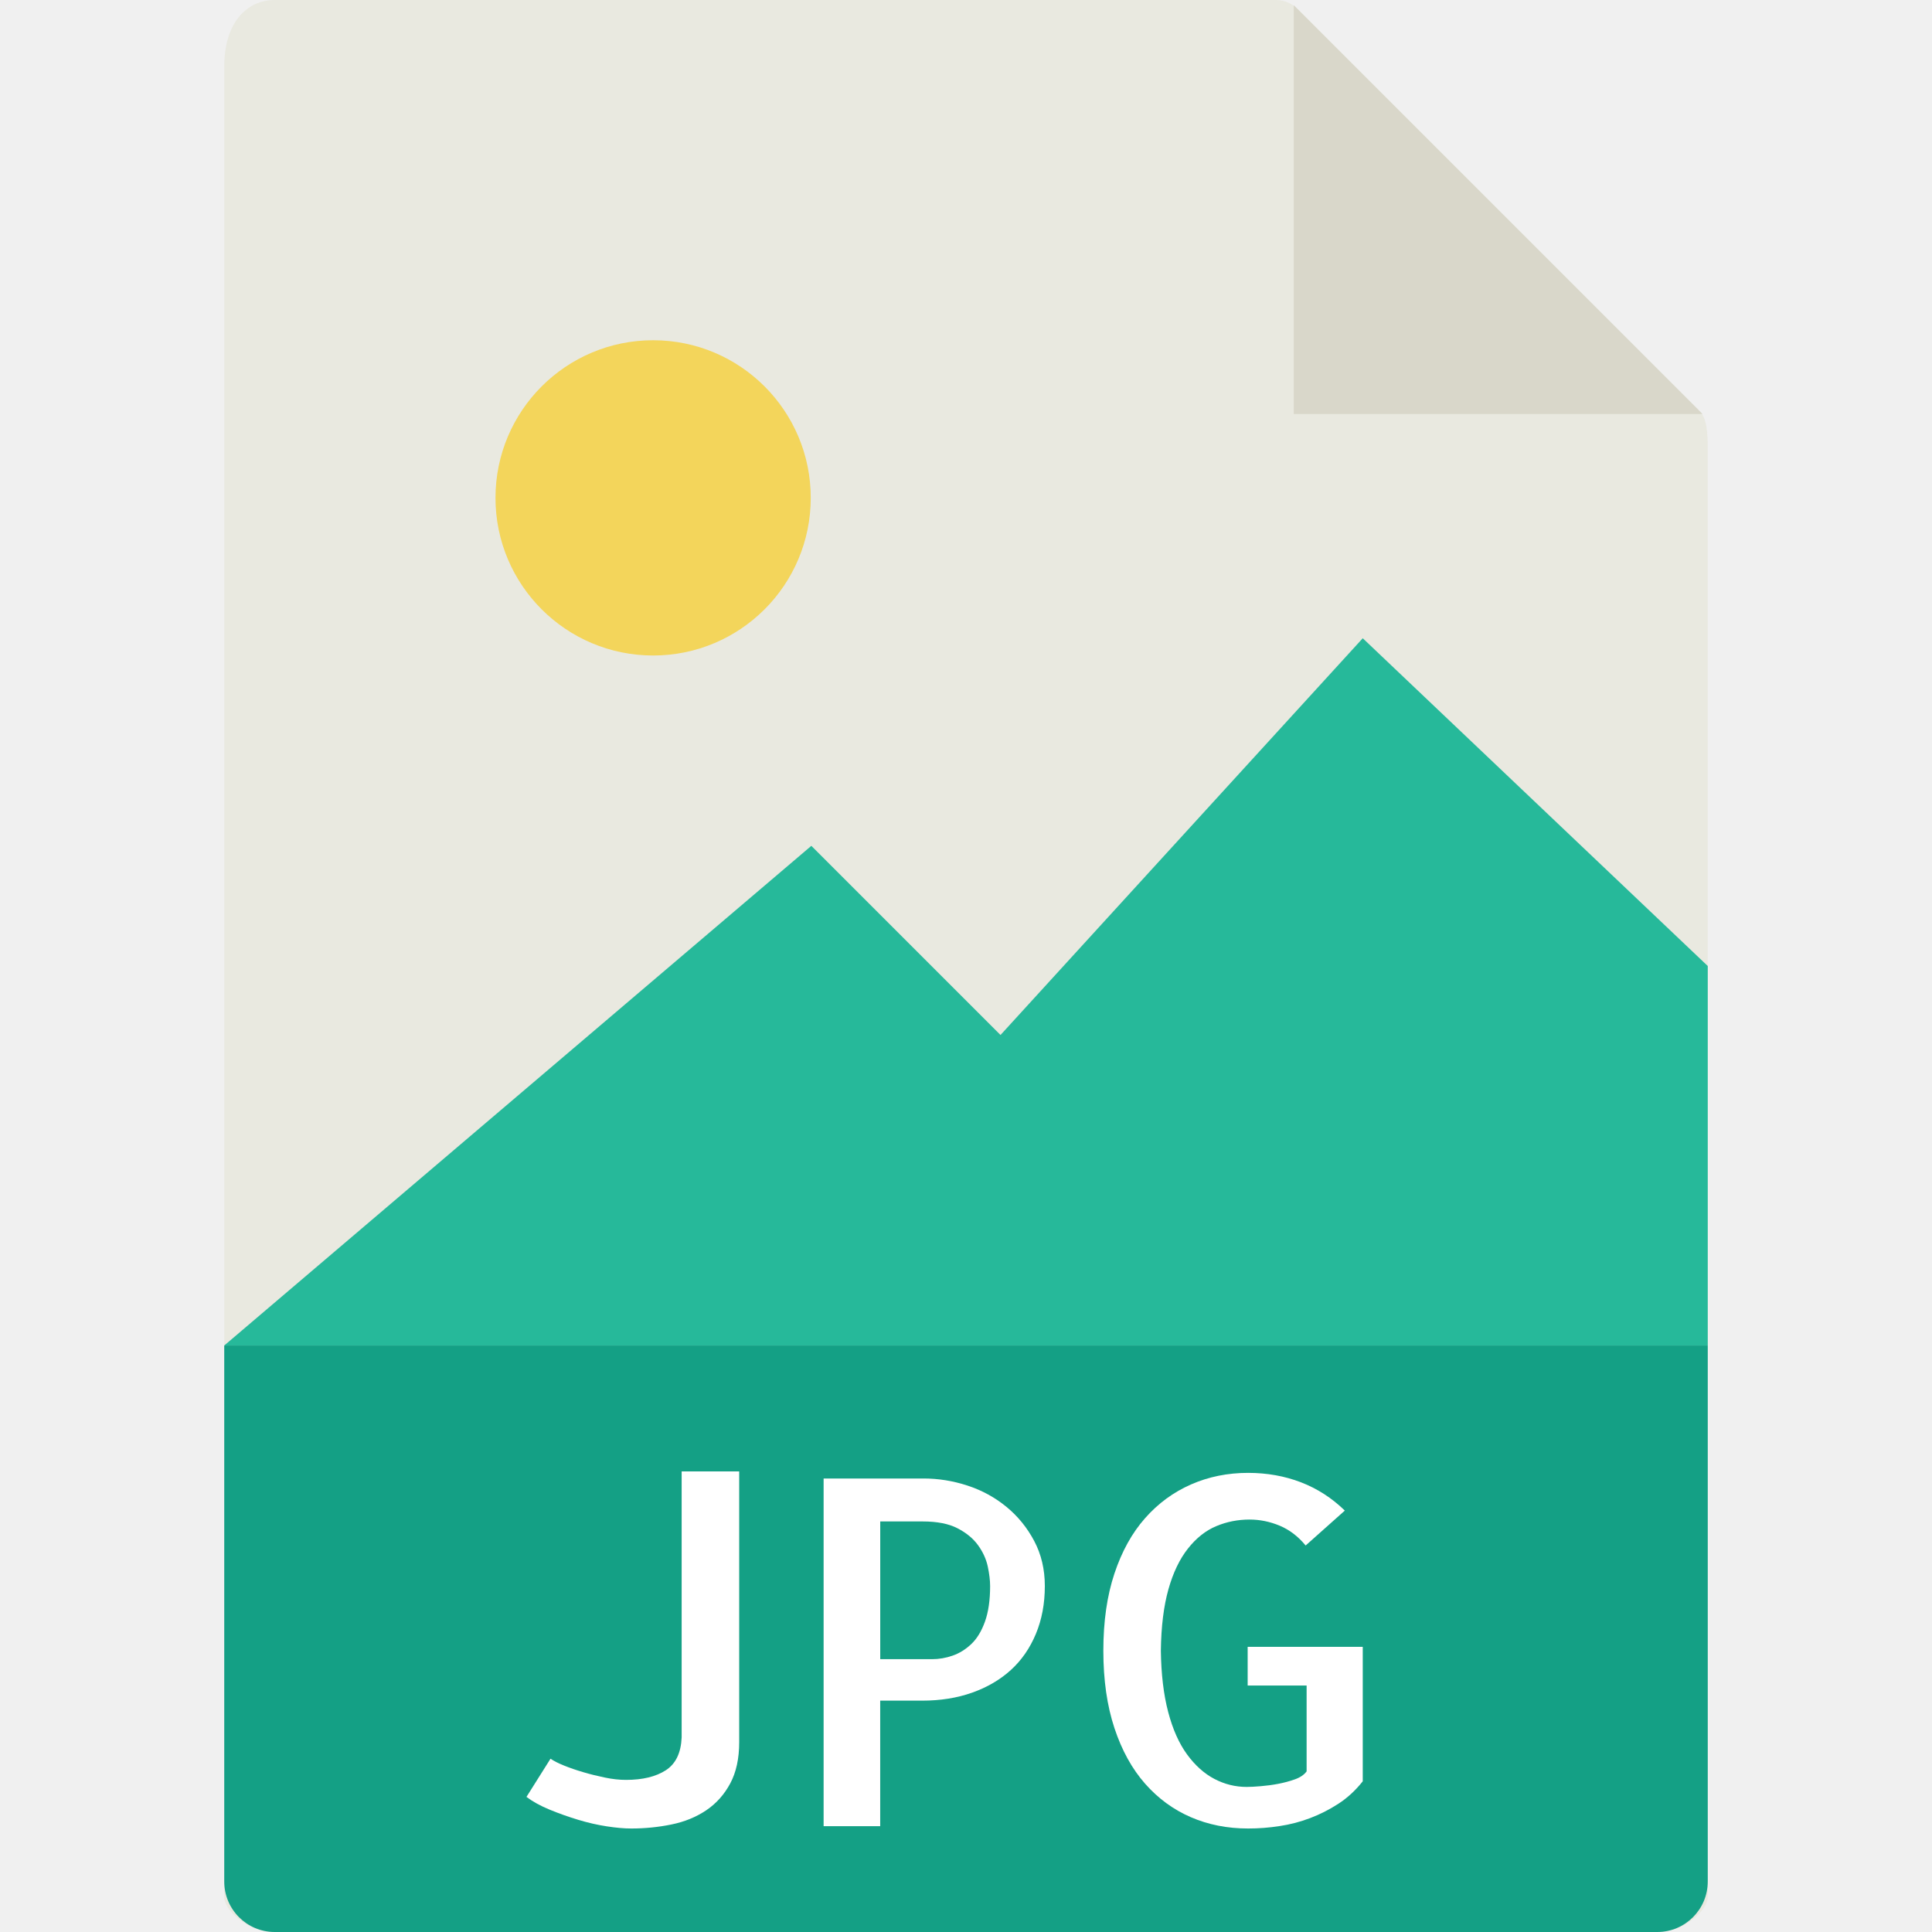
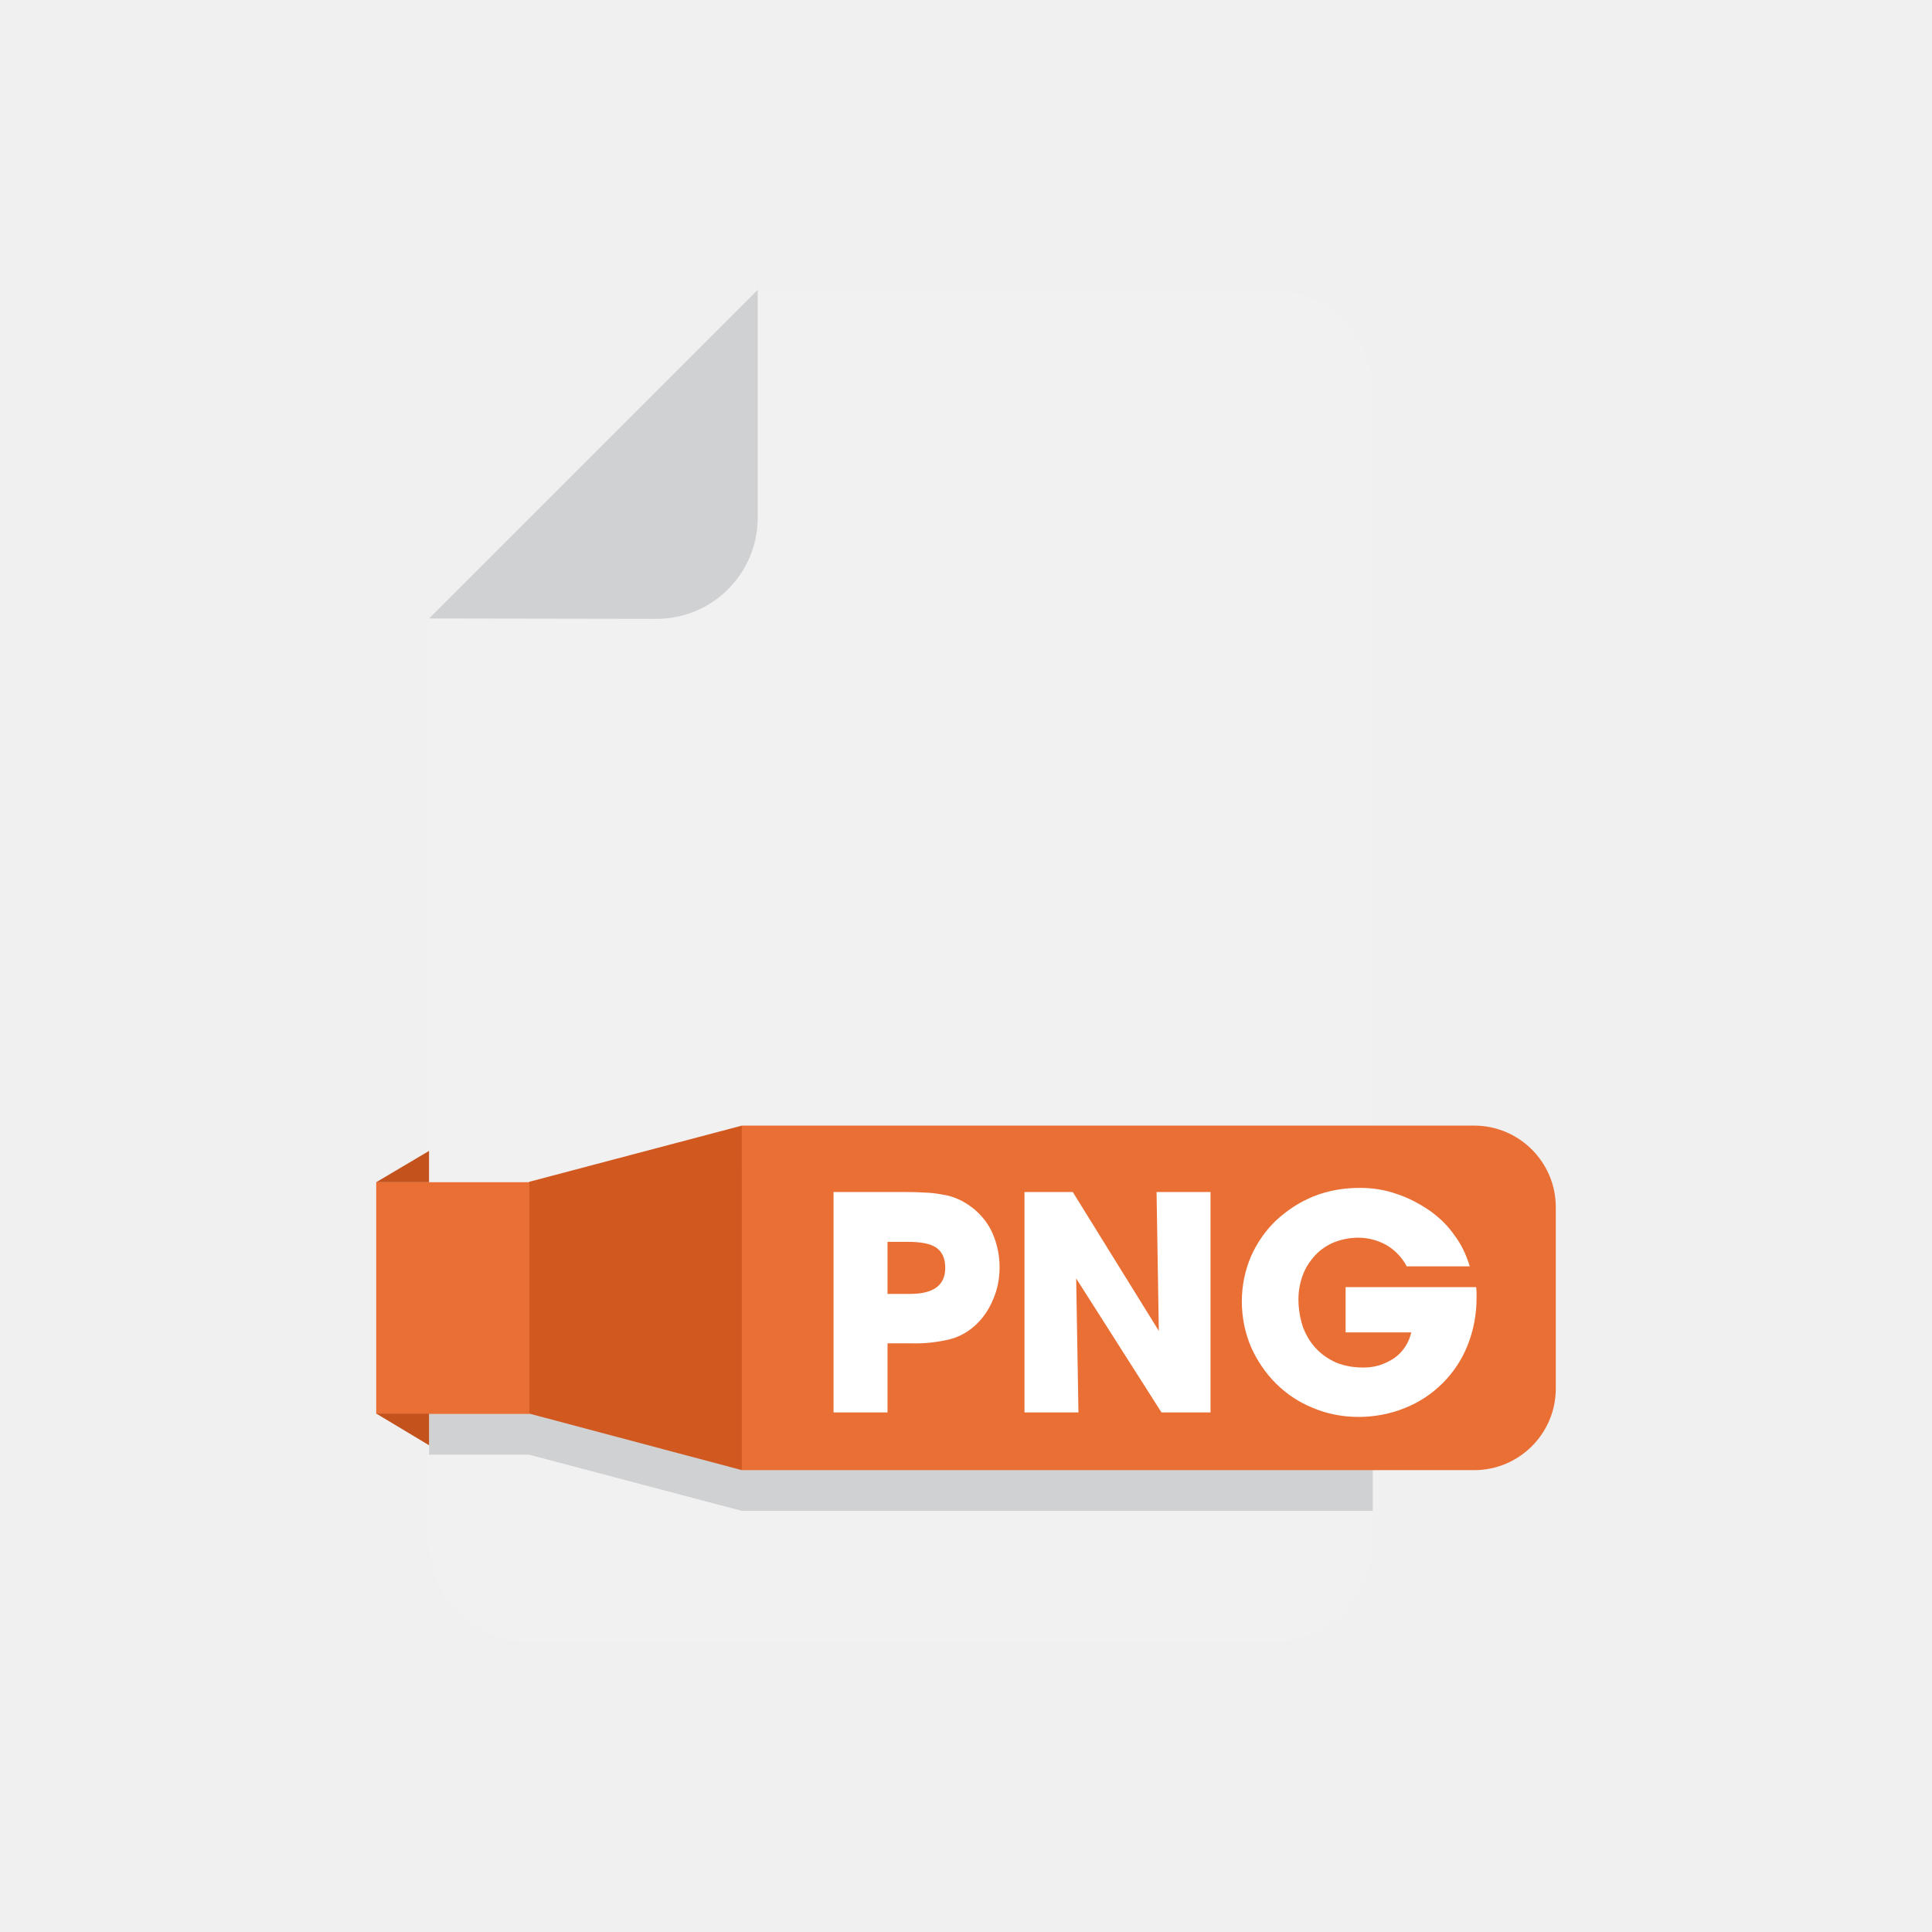
- <svg xmlns="http://www.w3.org/2000/svg" version="1.1" id="Capa_1" x="0px" y="0px" viewBox="0 0 56 56" style="enable-background:new 0 0 56 56;" xml:space="preserve">
-   <g>
-     <path style="fill:#E9E9E0;" d="M36.985,0H7.963C7.155,0,6.5,0.655,6.5,1.926V55c0,0.345,0.655,1,1.463,1h40.074   c0.808,0,1.463-0.655,1.463-1V12.978c0-0.696-0.093-0.92-0.257-1.085L37.607,0.257C37.442,0.093,37.218,0,36.985,0z" />
-     <polygon style="fill:#D9D7CA;" points="37.5,0.151 37.5,12 49.349,12  " />
-     <circle style="fill:#F3D55B;" cx="18.931" cy="14.431" r="4.569" />
-     <polygon style="fill:#26B99A;" points="6.5,39 17.5,39 49.5,39 49.5,28 39.5,18.5 29,30 23.517,24.517  " />
-     <path style="fill:#14A085;" d="M48.037,56H7.963C7.155,56,6.5,55.345,6.5,54.537V39h43v15.537C49.5,55.345,48.845,56,48.037,56z" />
-     <g>
-       <path style="fill:#FFFFFF;" d="M21.426,42.65v7.848c0,0.474-0.087,0.873-0.26,1.196c-0.173,0.323-0.406,0.583-0.697,0.779    c-0.292,0.196-0.627,0.333-1.005,0.41C19.085,52.961,18.696,53,18.295,53c-0.201,0-0.436-0.021-0.704-0.062    c-0.269-0.041-0.547-0.104-0.834-0.191s-0.563-0.185-0.827-0.294c-0.265-0.109-0.488-0.232-0.67-0.369l0.697-1.107    c0.091,0.063,0.221,0.13,0.39,0.198c0.168,0.068,0.353,0.132,0.554,0.191c0.2,0.06,0.41,0.111,0.629,0.157    s0.424,0.068,0.615,0.068c0.483,0,0.868-0.094,1.155-0.28s0.439-0.504,0.458-0.95V42.65H21.426z" />
-       <path style="fill:#FFFFFF;" d="M25.514,52.932h-1.641V42.855h2.898c0.428,0,0.852,0.068,1.271,0.205    c0.419,0.137,0.795,0.342,1.128,0.615c0.333,0.273,0.602,0.604,0.807,0.991s0.308,0.822,0.308,1.306    c0,0.511-0.087,0.973-0.26,1.388c-0.173,0.415-0.415,0.764-0.725,1.046c-0.31,0.282-0.684,0.501-1.121,0.656    s-0.921,0.232-1.449,0.232h-1.217V52.932z M25.514,44.1v3.992h1.504c0.2,0,0.398-0.034,0.595-0.103    c0.196-0.068,0.376-0.18,0.54-0.335s0.296-0.371,0.396-0.649c0.1-0.278,0.15-0.622,0.15-1.032c0-0.164-0.023-0.354-0.068-0.567    c-0.046-0.214-0.139-0.419-0.28-0.615c-0.142-0.196-0.34-0.36-0.595-0.492C27.5,44.166,27.163,44.1,26.744,44.1H25.514z" />
-       <path style="fill:#FFFFFF;" d="M39.5,47.736v3.896c-0.21,0.265-0.444,0.48-0.704,0.649s-0.533,0.308-0.82,0.417    s-0.583,0.187-0.889,0.232C36.781,52.978,36.479,53,36.178,53c-0.602,0-1.155-0.109-1.661-0.328s-0.948-0.542-1.326-0.971    c-0.378-0.429-0.675-0.966-0.889-1.613c-0.214-0.647-0.321-1.395-0.321-2.242s0.107-1.593,0.321-2.235    c0.214-0.643,0.51-1.178,0.889-1.606c0.378-0.429,0.822-0.754,1.333-0.978c0.51-0.224,1.062-0.335,1.654-0.335    c0.547,0,1.057,0.091,1.531,0.273c0.474,0.183,0.897,0.456,1.271,0.82l-1.135,1.012c-0.219-0.265-0.47-0.456-0.752-0.574    c-0.283-0.118-0.574-0.178-0.875-0.178c-0.337,0-0.659,0.063-0.964,0.191c-0.306,0.128-0.579,0.344-0.82,0.649    c-0.242,0.306-0.431,0.699-0.567,1.183s-0.21,1.075-0.219,1.777c0.009,0.684,0.08,1.276,0.212,1.777    c0.132,0.501,0.314,0.911,0.547,1.23s0.497,0.556,0.793,0.711c0.296,0.155,0.608,0.232,0.937,0.232c0.1,0,0.234-0.007,0.403-0.021    c0.168-0.014,0.337-0.036,0.506-0.068c0.168-0.032,0.33-0.075,0.485-0.13c0.155-0.055,0.269-0.132,0.342-0.232v-2.488h-1.709    v-1.121H39.5z" />
+ <svg xmlns="http://www.w3.org/2000/svg" id="Layer_1" style="enable-background:new 0 0 512 512;" version="1.1" viewBox="0 0 512 512" xml:space="preserve">
+   <style type="text/css">
+ 	.st0{fill:#F1F1F2;}
+ 	.st1{fill:#D0D1D3;}
+ 	.st2{fill:#E96F35;}
+ 	.st3{fill:#D1581E;}
+ 	.st4{fill:#C4521C;}
+ 	.st5{fill:#FFFFFF;}
+ </style>
+   <g id="Layer_2">
+     <g id="Layer_1-2">
+       <path class="st0" d="M363.8,103.7v304.6c0,14.8-12,26.9-26.9,26.9l0,0H140.5c-14.8,0-26.9-12-26.9-26.9l0,0V163.9l87.2-87.1h136.1    C351.8,76.8,363.8,88.8,363.8,103.7z" />
+       <path class="st1" d="M113.7,163.9l87.1-87.1v60.4c0,14.8-12,26.8-26.8,26.8L113.7,163.9z" />
+       <polygon class="st1" points="363.8,309.1 363.8,400.4 196.6,400.4 140.2,385.5 113.7,385.5 113.7,324.1 140.2,324.1 140.2,324     196.6,309.1   " />
+       <path class="st2" d="M196.6,298.3h194.1c11.9,0,21.6,9.7,21.6,21.6l0,0V368c0,11.9-9.7,21.6-21.6,21.6l0,0H196.6l0,0V298.3    L196.6,298.3z" />
+       <polygon class="st3" points="196.6,389.6 140.2,374.6 140.2,313.2 196.6,298.3   " />
+       <rect class="st2" height="61.4" width="40.6" x="99.7" y="313.3" />
+       <polygon class="st4" points="99.7,313.3 113.7,305 113.7,313.3   " />
+       <polygon class="st4" points="99.7,374.6 113.7,383 113.7,374.6   " />
+       <path class="st5" d="M220.9,374.3v-58.4H240c2.3,0,4.4,0.1,6.2,0.2c1.6,0.1,3.2,0.4,4.8,0.7c1.3,0.3,2.6,0.8,3.8,1.4    c1.1,0.6,2.2,1.3,3.2,2.1c2.2,1.8,4,4.1,5.1,6.7c1.2,2.8,1.8,5.8,1.8,8.8c0,2.9-0.5,5.8-1.7,8.5c-1,2.5-2.5,4.8-4.5,6.7    c-2,1.9-4.3,3.2-6.9,3.9c-3.3,0.8-6.7,1.2-10.2,1.1h-6.4v18.3L220.9,374.3z M235.2,342.9h6c6.2,0,9.3-2.3,9.3-6.9    c0-2.5-0.8-4.2-2.3-5.3s-4.1-1.6-7.6-1.6h-5.4L235.2,342.9z" />
+       <path class="st5" d="M271.5,374.3v-58.4h12.8l22.8,36.8l-0.6-36.8h14.3v58.4h-13l-22.6-35.5l0.6,35.5L271.5,374.3z" />
+       <path class="st5" d="M356.6,341.1h34.6c0.1,0.7,0.1,1.3,0.1,1.7s0,0.9,0,1.3c0,4.3-0.8,8.5-2.4,12.5c-3,7.5-9,13.5-16.5,16.5    c-3.9,1.6-8.1,2.4-12.4,2.4c-4.2,0-8.3-0.8-12.1-2.4c-3.7-1.5-7-3.7-9.8-6.5c-2.8-2.8-5-6.1-6.6-9.7c-1.6-3.8-2.4-7.9-2.4-12    c0-4.1,0.8-8.1,2.4-11.9c1.6-3.6,3.8-6.8,6.6-9.5c2.9-2.7,6.2-4.9,9.9-6.4c3.9-1.6,8.1-2.3,12.4-2.3c3.3,0,6.6,0.5,9.7,1.6    c3.1,1,5.9,2.5,8.6,4.3c2.6,1.8,4.9,4,6.7,6.6c1.9,2.5,3.2,5.3,4.1,8.3h-16.7c-1.2-2.3-3.1-4.3-5.3-5.6c-2.3-1.3-4.9-2-7.5-2    c-2.2,0-4.3,0.4-6.4,1.2c-1.9,0.8-3.6,1.9-5,3.4c-1.4,1.5-2.6,3.3-3.3,5.2c-0.8,2.1-1.2,4.3-1.2,6.5c0,2.5,0.4,5,1.2,7.4    c0.8,2.1,1.9,4,3.5,5.7c1.5,1.6,3.3,2.8,5.3,3.7c2.2,0.9,4.6,1.3,7,1.3c3,0.1,5.9-0.8,8.4-2.5c2.3-1.6,3.9-4.1,4.5-6.8h-17.4    V341.1z" />
    </g>
  </g>
-   <g>
- </g>
-   <g>
- </g>
-   <g>
- </g>
-   <g>
- </g>
-   <g>
- </g>
-   <g>
- </g>
-   <g>
- </g>
-   <g>
- </g>
-   <g>
- </g>
-   <g>
- </g>
-   <g>
- </g>
-   <g>
- </g>
-   <g>
- </g>
-   <g>
- </g>
-   <g>
- </g>
</svg>
